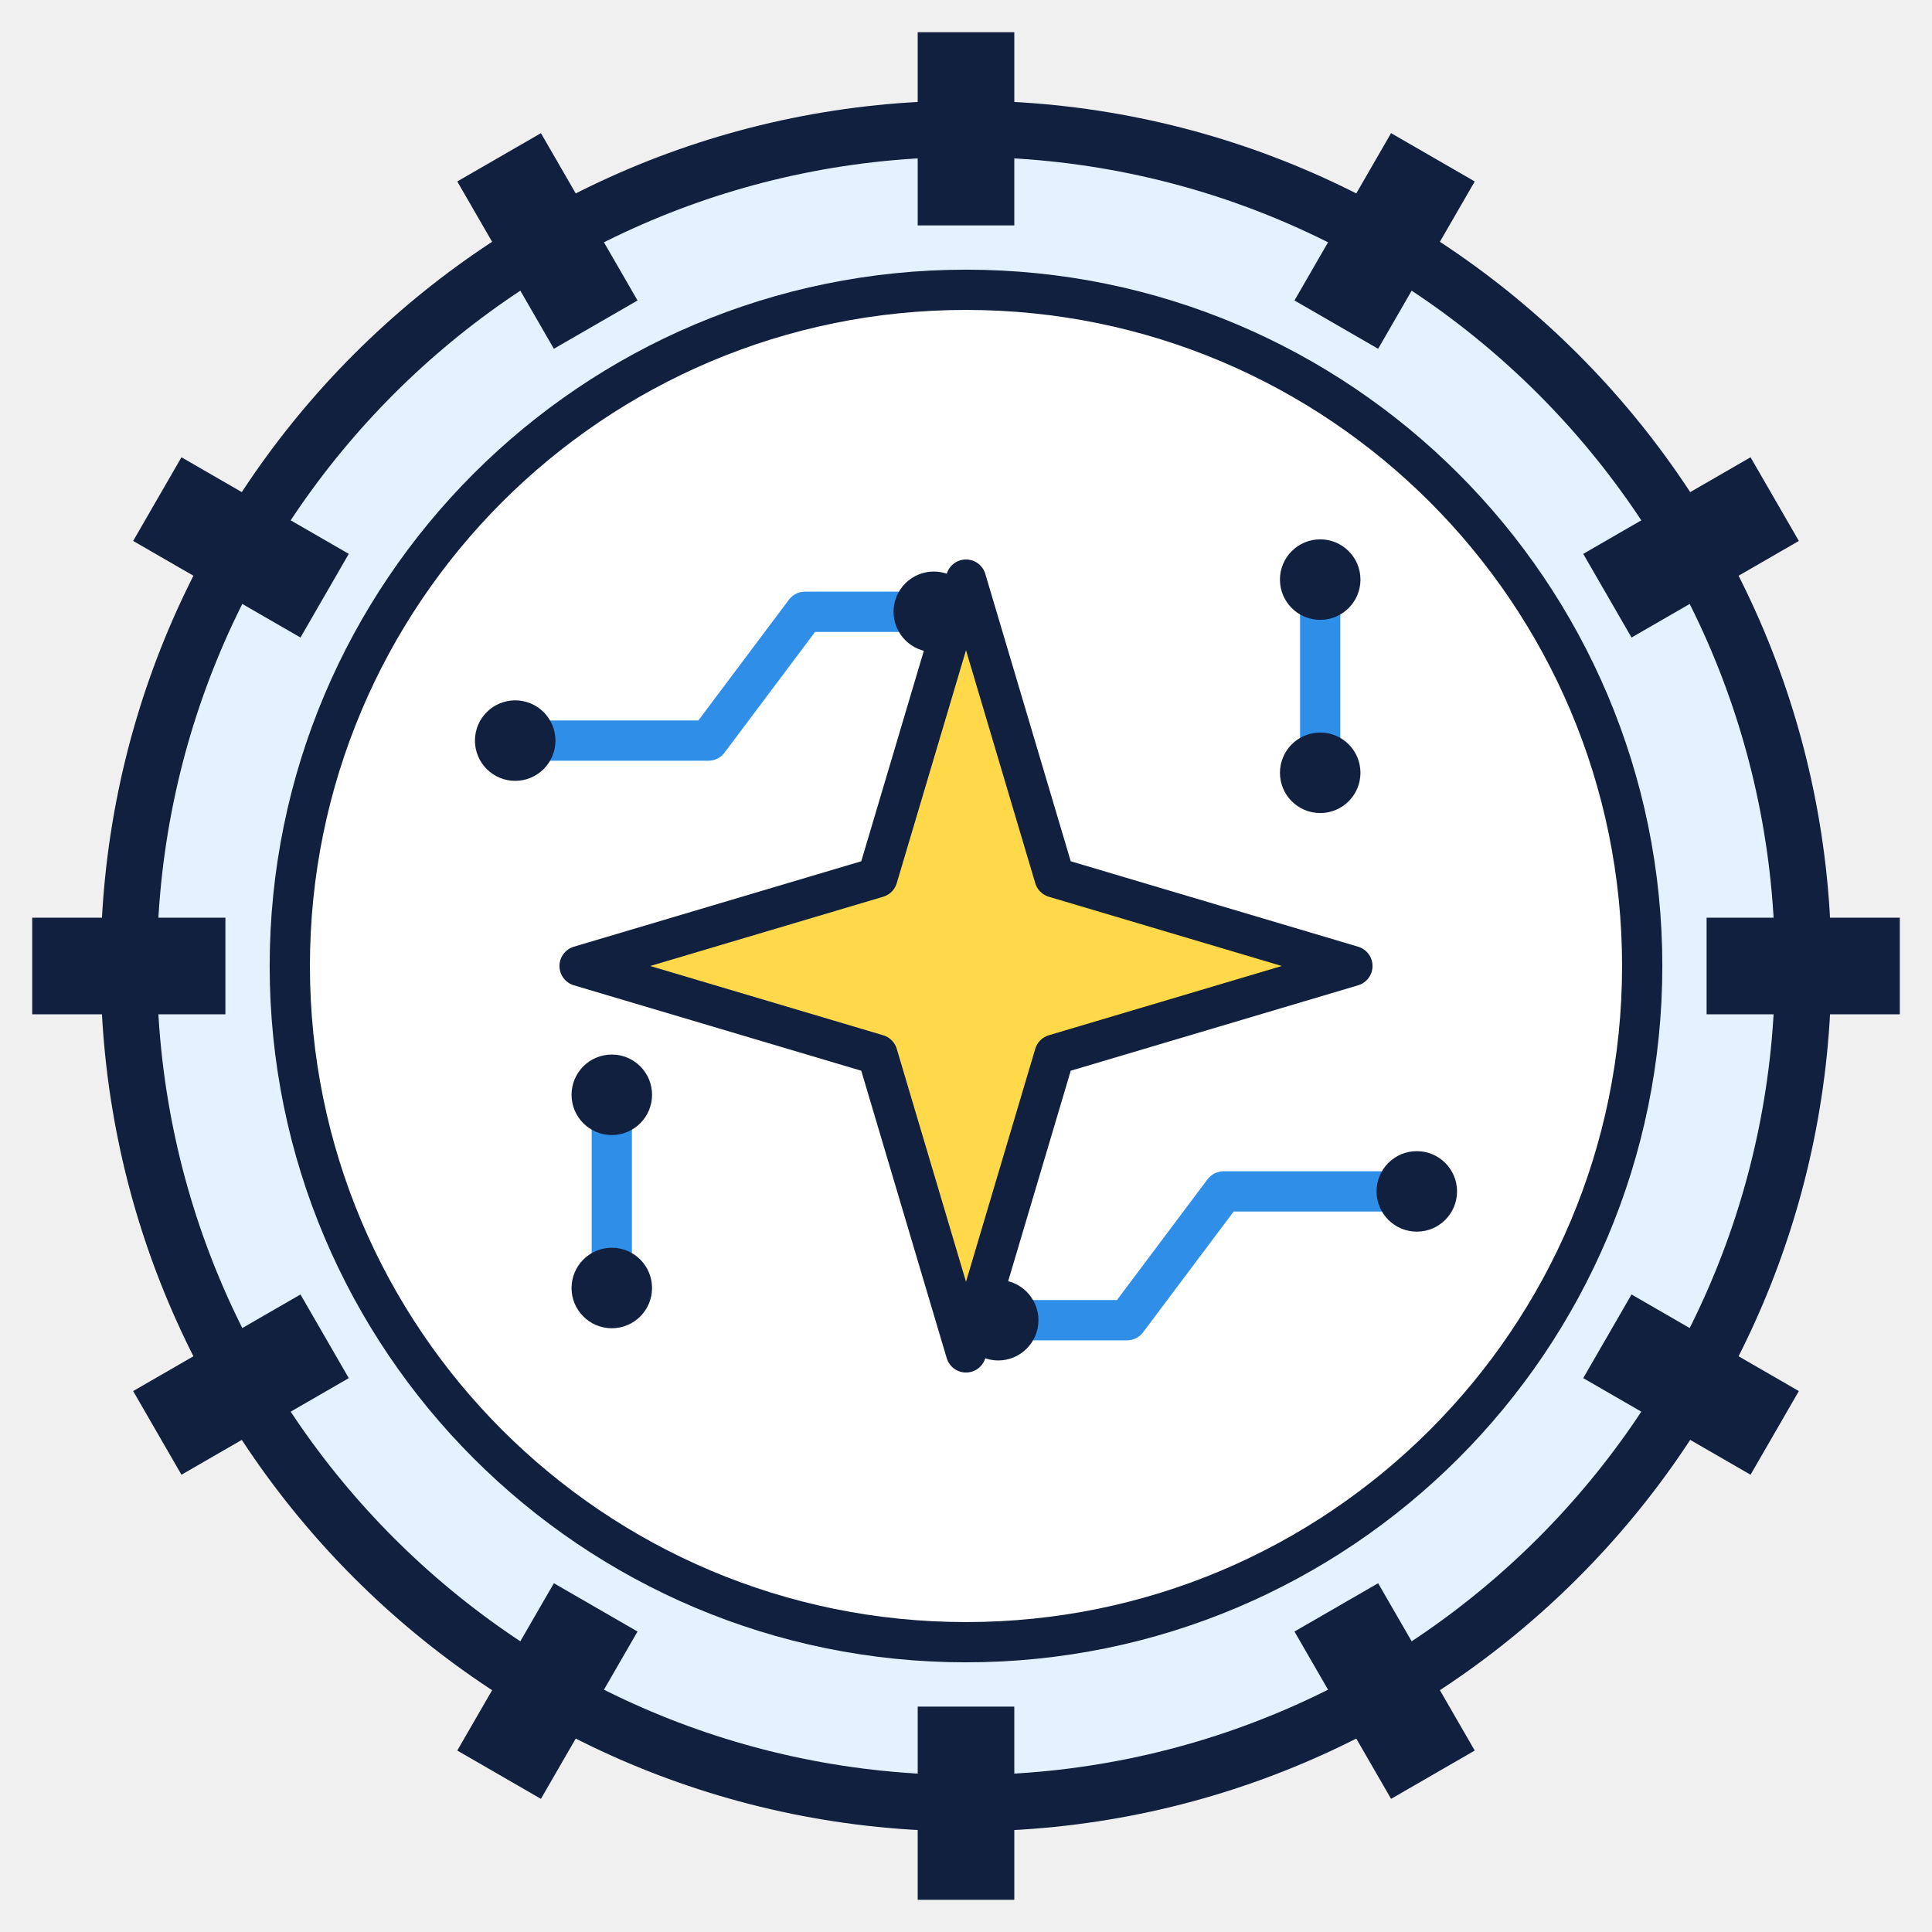
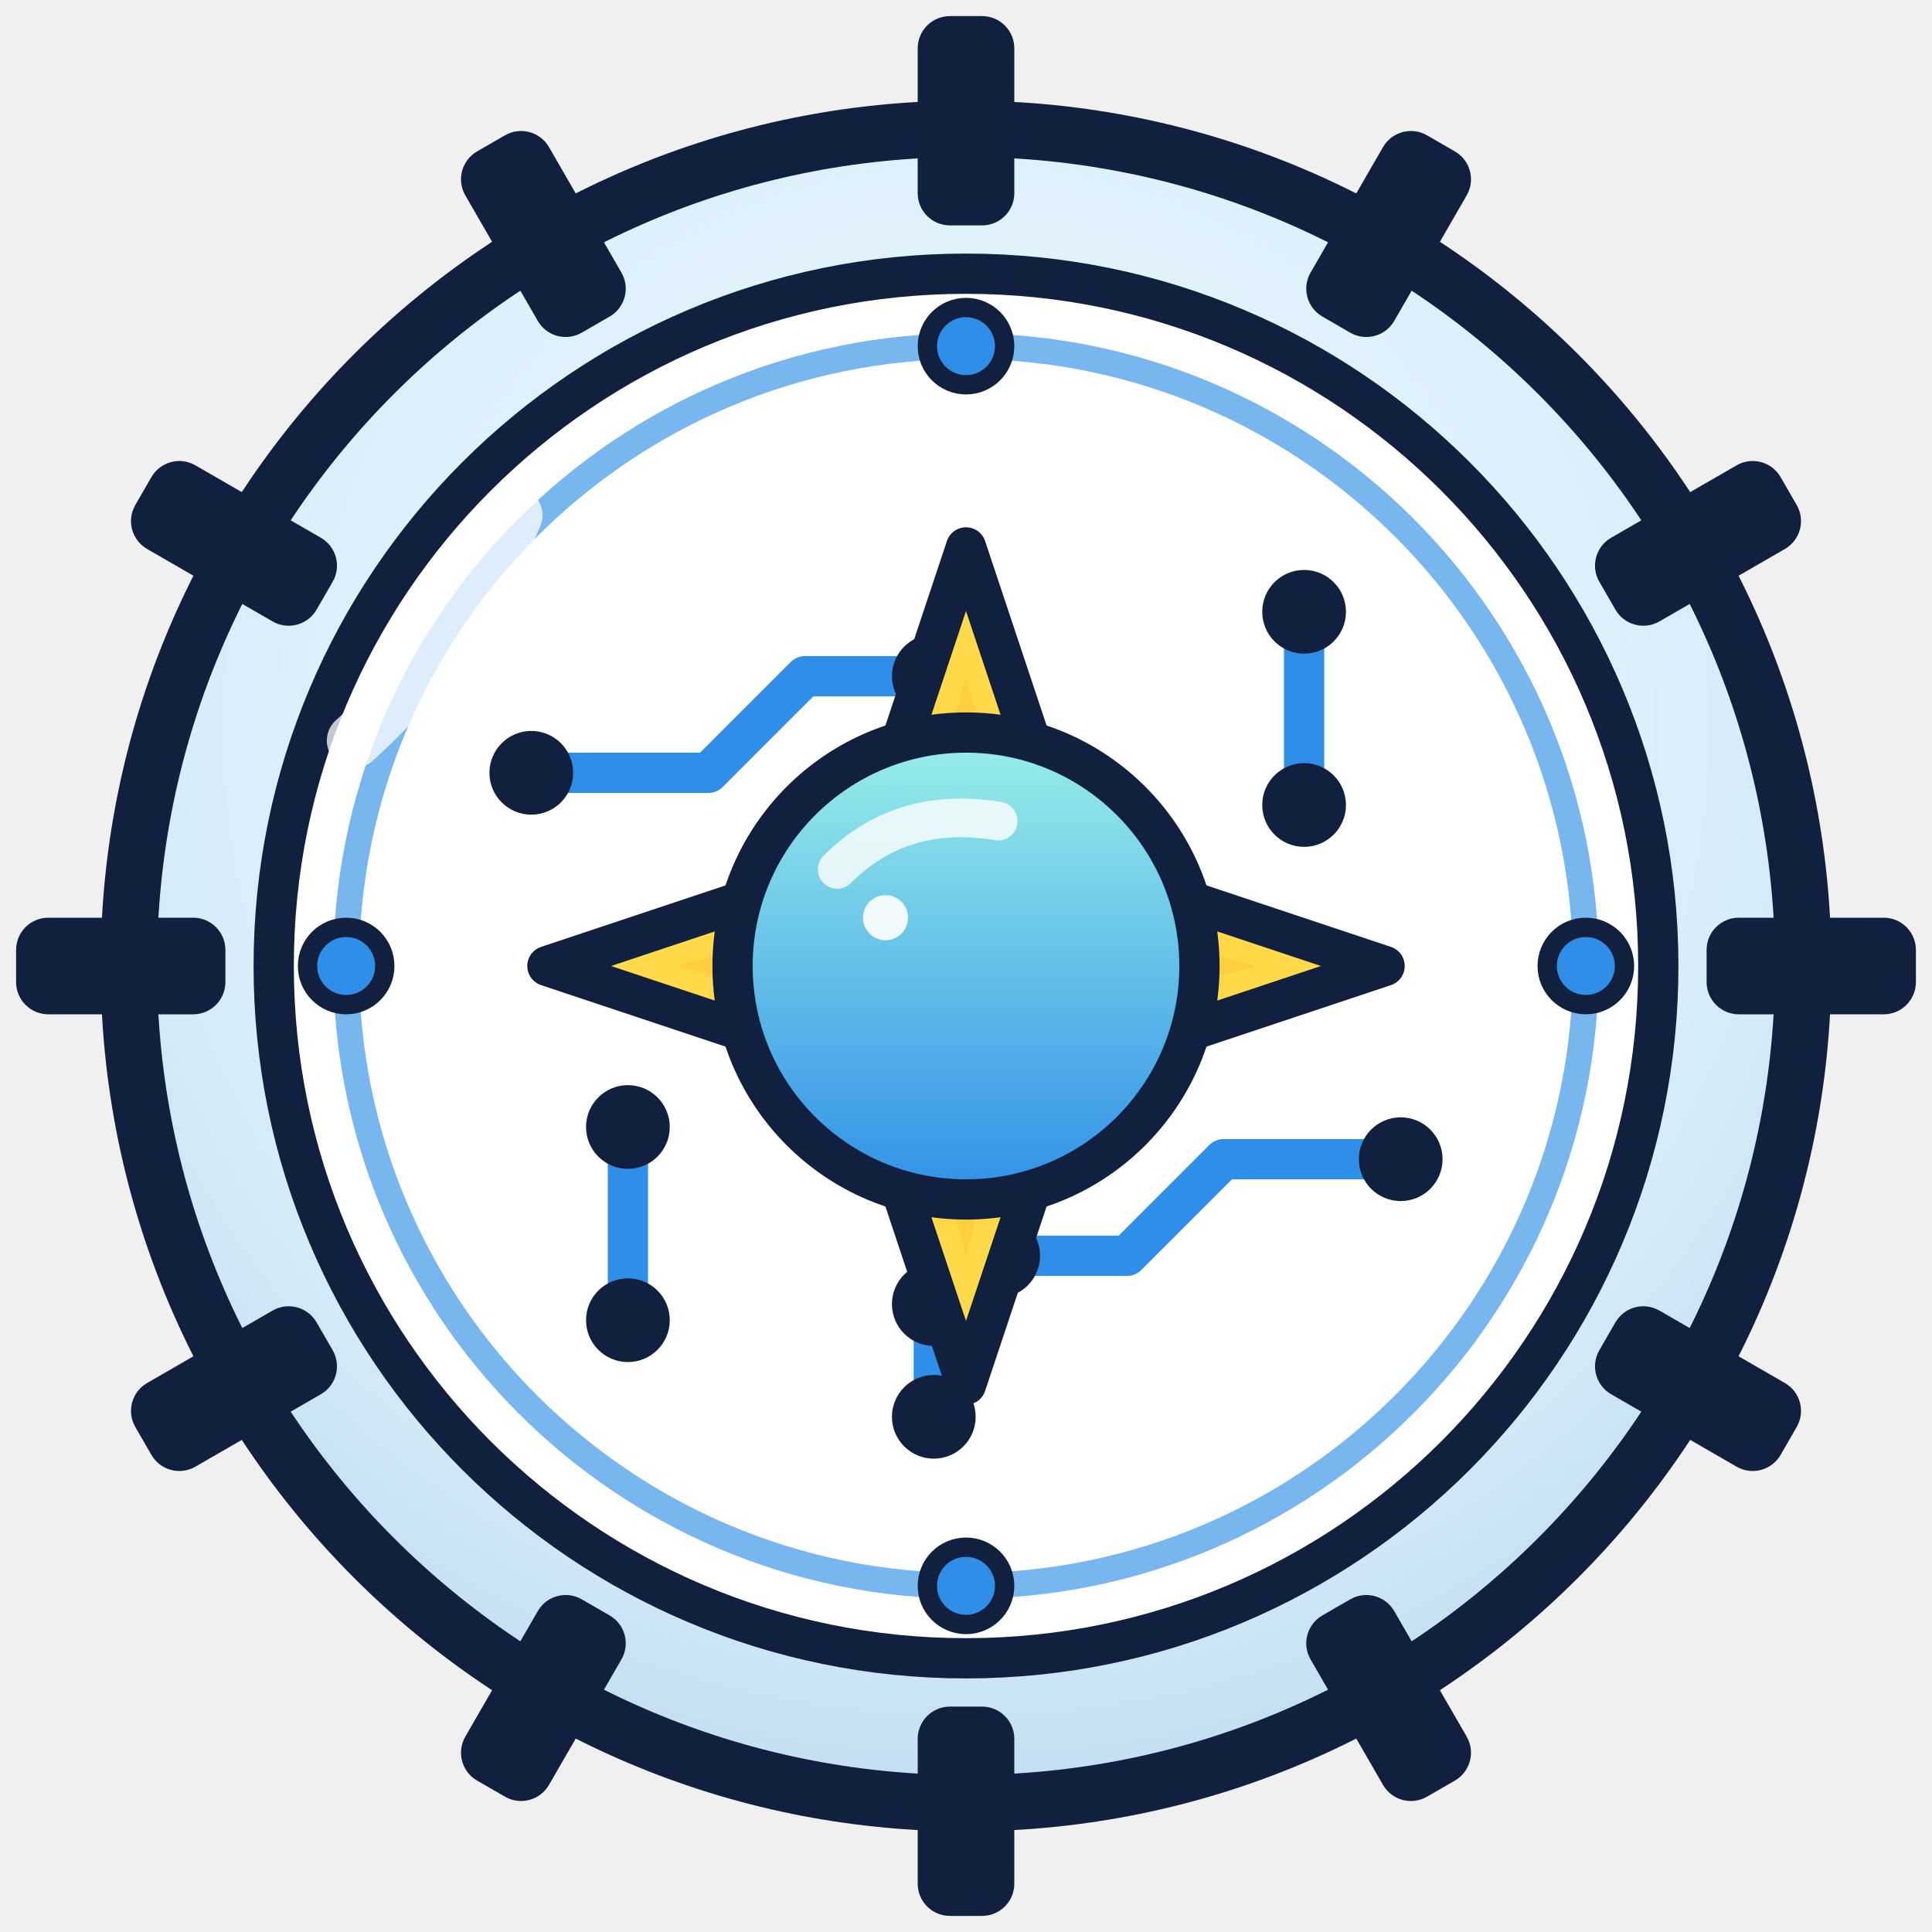
<svg xmlns="http://www.w3.org/2000/svg" width="120" height="120" viewBox="0 0 120 120">
+   <defs>
+     <radialGradient id="bmBg" cx="50%" cy="36%" r="80%">
+       <stop offset="0%" stop-color="#f4fbff" />
+       <stop offset="60%" stop-color="#d6ecf9" />
+       <stop offset="100%" stop-color="#aecfe8" />
+     </radialGradient>
+     <linearGradient id="bmCore" x1="0" y1="0" x2="0" y2="1">
+       <stop offset="0%" stop-color="#9af0e8" />
+       <stop offset="100%" stop-color="#2f8fe8" />
+     </linearGradient>
+   </defs>
  <g stroke-linejoin="round" stroke-linecap="round">
-     <circle cx="60" cy="60" r="52" fill="#e4f2ff" stroke="#10203e" stroke-width="3.5" />
+     <circle cx="60" cy="60" r="52" fill="url(#bmBg)" stroke="#10203e" stroke-width="3.5" />
    <g fill="#10203e">
-       <rect x="57" y="2" width="6" height="12" />
-       <rect x="57" y="2" width="6" height="12" transform="rotate(30 60 60)" />
-       <rect x="57" y="2" width="6" height="12" transform="rotate(60 60 60)" />
-       <rect x="57" y="2" width="6" height="12" transform="rotate(90 60 60)" />
-       <rect x="57" y="2" width="6" height="12" transform="rotate(120 60 60)" />
-       <rect x="57" y="2" width="6" height="12" transform="rotate(150 60 60)" />
-       <rect x="57" y="2" width="6" height="12" transform="rotate(180 60 60)" />
-       <rect x="57" y="2" width="6" height="12" transform="rotate(210 60 60)" />
-       <rect x="57" y="2" width="6" height="12" transform="rotate(240 60 60)" />
-       <rect x="57" y="2" width="6" height="12" transform="rotate(270 60 60)" />
-       <rect x="57" y="2" width="6" height="12" transform="rotate(300 60 60)" />
-       <rect x="57" y="2" width="6" height="12" transform="rotate(330 60 60)" />
+       <rect x="57" y="1" width="6" height="13" rx="2" />
+       <rect x="57" y="1" width="6" height="13" rx="2" transform="rotate(30 60 60)" />
+       <rect x="57" y="1" width="6" height="13" rx="2" transform="rotate(60 60 60)" />
+       <rect x="57" y="1" width="6" height="13" rx="2" transform="rotate(90 60 60)" />
+       <rect x="57" y="1" width="6" height="13" rx="2" transform="rotate(120 60 60)" />
+       <rect x="57" y="1" width="6" height="13" rx="2" transform="rotate(150 60 60)" />
+       <rect x="57" y="1" width="6" height="13" rx="2" transform="rotate(180 60 60)" />
+       <rect x="57" y="1" width="6" height="13" rx="2" transform="rotate(210 60 60)" />
+       <rect x="57" y="1" width="6" height="13" rx="2" transform="rotate(240 60 60)" />
+       <rect x="57" y="1" width="6" height="13" rx="2" transform="rotate(270 60 60)" />
+       <rect x="57" y="1" width="6" height="13" rx="2" transform="rotate(300 60 60)" />
+       <rect x="57" y="1" width="6" height="13" rx="2" transform="rotate(330 60 60)" />
    </g>
-     <circle cx="60" cy="60" r="42" fill="#ffffff" stroke="#10203e" stroke-width="2.5" />
+     <circle cx="60" cy="60" r="43" fill="#ffffff" stroke="#10203e" stroke-width="2.5" />
+     <circle cx="60" cy="60" r="38.5" fill="none" stroke="#2f8fe8" stroke-width="1.6" opacity=".65" />
+     <path d="M 32,32 A 40,40 0 0 1 22,46" fill="none" stroke="#ffffff" stroke-width="3.4" opacity=".75" />
    <g fill="none" stroke="#2f8fe8" stroke-width="2.5">
-       <path d="M 32,46 L 44,46 L 50,38 L 58,38" />
-       <path d="M 88,74 L 76,74 L 70,82 L 62,82" />
-       <path d="M 38,80 L 38,68" />
-       <path d="M 82,36 L 82,48" />
+       <path d="M 33,48 L 44,48 L 50,42 L 58,42" />
+       <path d="M 87,72 L 76,72 L 70,78 L 62,78" />
+       <path d="M 39,82 L 39,70" />
+       <path d="M 81,38 L 81,50" />
+       <path d="M 58,88 L 58,81" />
    </g>
    <g fill="#10203e">
-       <circle cx="32" cy="46" r="2.5" />
-       <circle cx="58" cy="38" r="2.5" />
-       <circle cx="88" cy="74" r="2.5" />
-       <circle cx="62" cy="82" r="2.5" />
-       <circle cx="38" cy="80" r="2.5" />
-       <circle cx="38" cy="68" r="2.5" />
-       <circle cx="82" cy="36" r="2.5" />
-       <circle cx="82" cy="48" r="2.5" />
+       <circle cx="33" cy="48" r="2.6" />
+       <circle cx="58" cy="42" r="2.6" />
+       <circle cx="87" cy="72" r="2.6" />
+       <circle cx="62" cy="78" r="2.6" />
+       <circle cx="39" cy="82" r="2.6" />
+       <circle cx="39" cy="70" r="2.6" />
+       <circle cx="81" cy="38" r="2.6" />
+       <circle cx="81" cy="50" r="2.6" />
+       <circle cx="58" cy="88" r="2.6" />
+       <circle cx="58" cy="81" r="2.6" />
    </g>
-     <path d="M 60,36 L 65.5,54.5 L 84,60 L 65.5,65.5 L 60,84 L 54.5,65.5 L 36,60 L 54.5,54.5 Z" fill="#ffd94a" stroke="#10203e" stroke-width="2.5" />
+     <g fill="#2f8fe8" stroke="#10203e" stroke-width="1.2">
+       <circle cx="60" cy="21.5" r="2.4" />
+       <circle cx="60" cy="98.5" r="2.4" />
+       <circle cx="21.5" cy="60" r="2.4" />
+       <circle cx="98.5" cy="60" r="2.4" />
+     </g>
+     <path d="M 60,34 L 66.5,53.5 L 86,60 L 66.5,66.5 L 60,86 L 53.5,66.5 L 34,60 L 53.5,53.5 Z" fill="#ffd94a" stroke="#10203e" stroke-width="2.5" />
+     <path d="M 60,42 L 63.8,56.2 L 78,60 L 63.8,63.8 L 60,78 L 56.2,63.8 L 42,60 L 56.2,56.2 Z" fill="#ffc93c" opacity=".7" />
+     <circle cx="60" cy="60" r="14.5" fill="url(#bmCore)" stroke="#10203e" stroke-width="2.5" />
+     <path d="M 52,54 Q 56,50 62,51" fill="none" stroke="#ffffff" stroke-width="2.4" opacity=".8" />
+     <circle cx="55" cy="57" r="1.4" fill="#ffffff" opacity=".9" />
  </g>
</svg>
